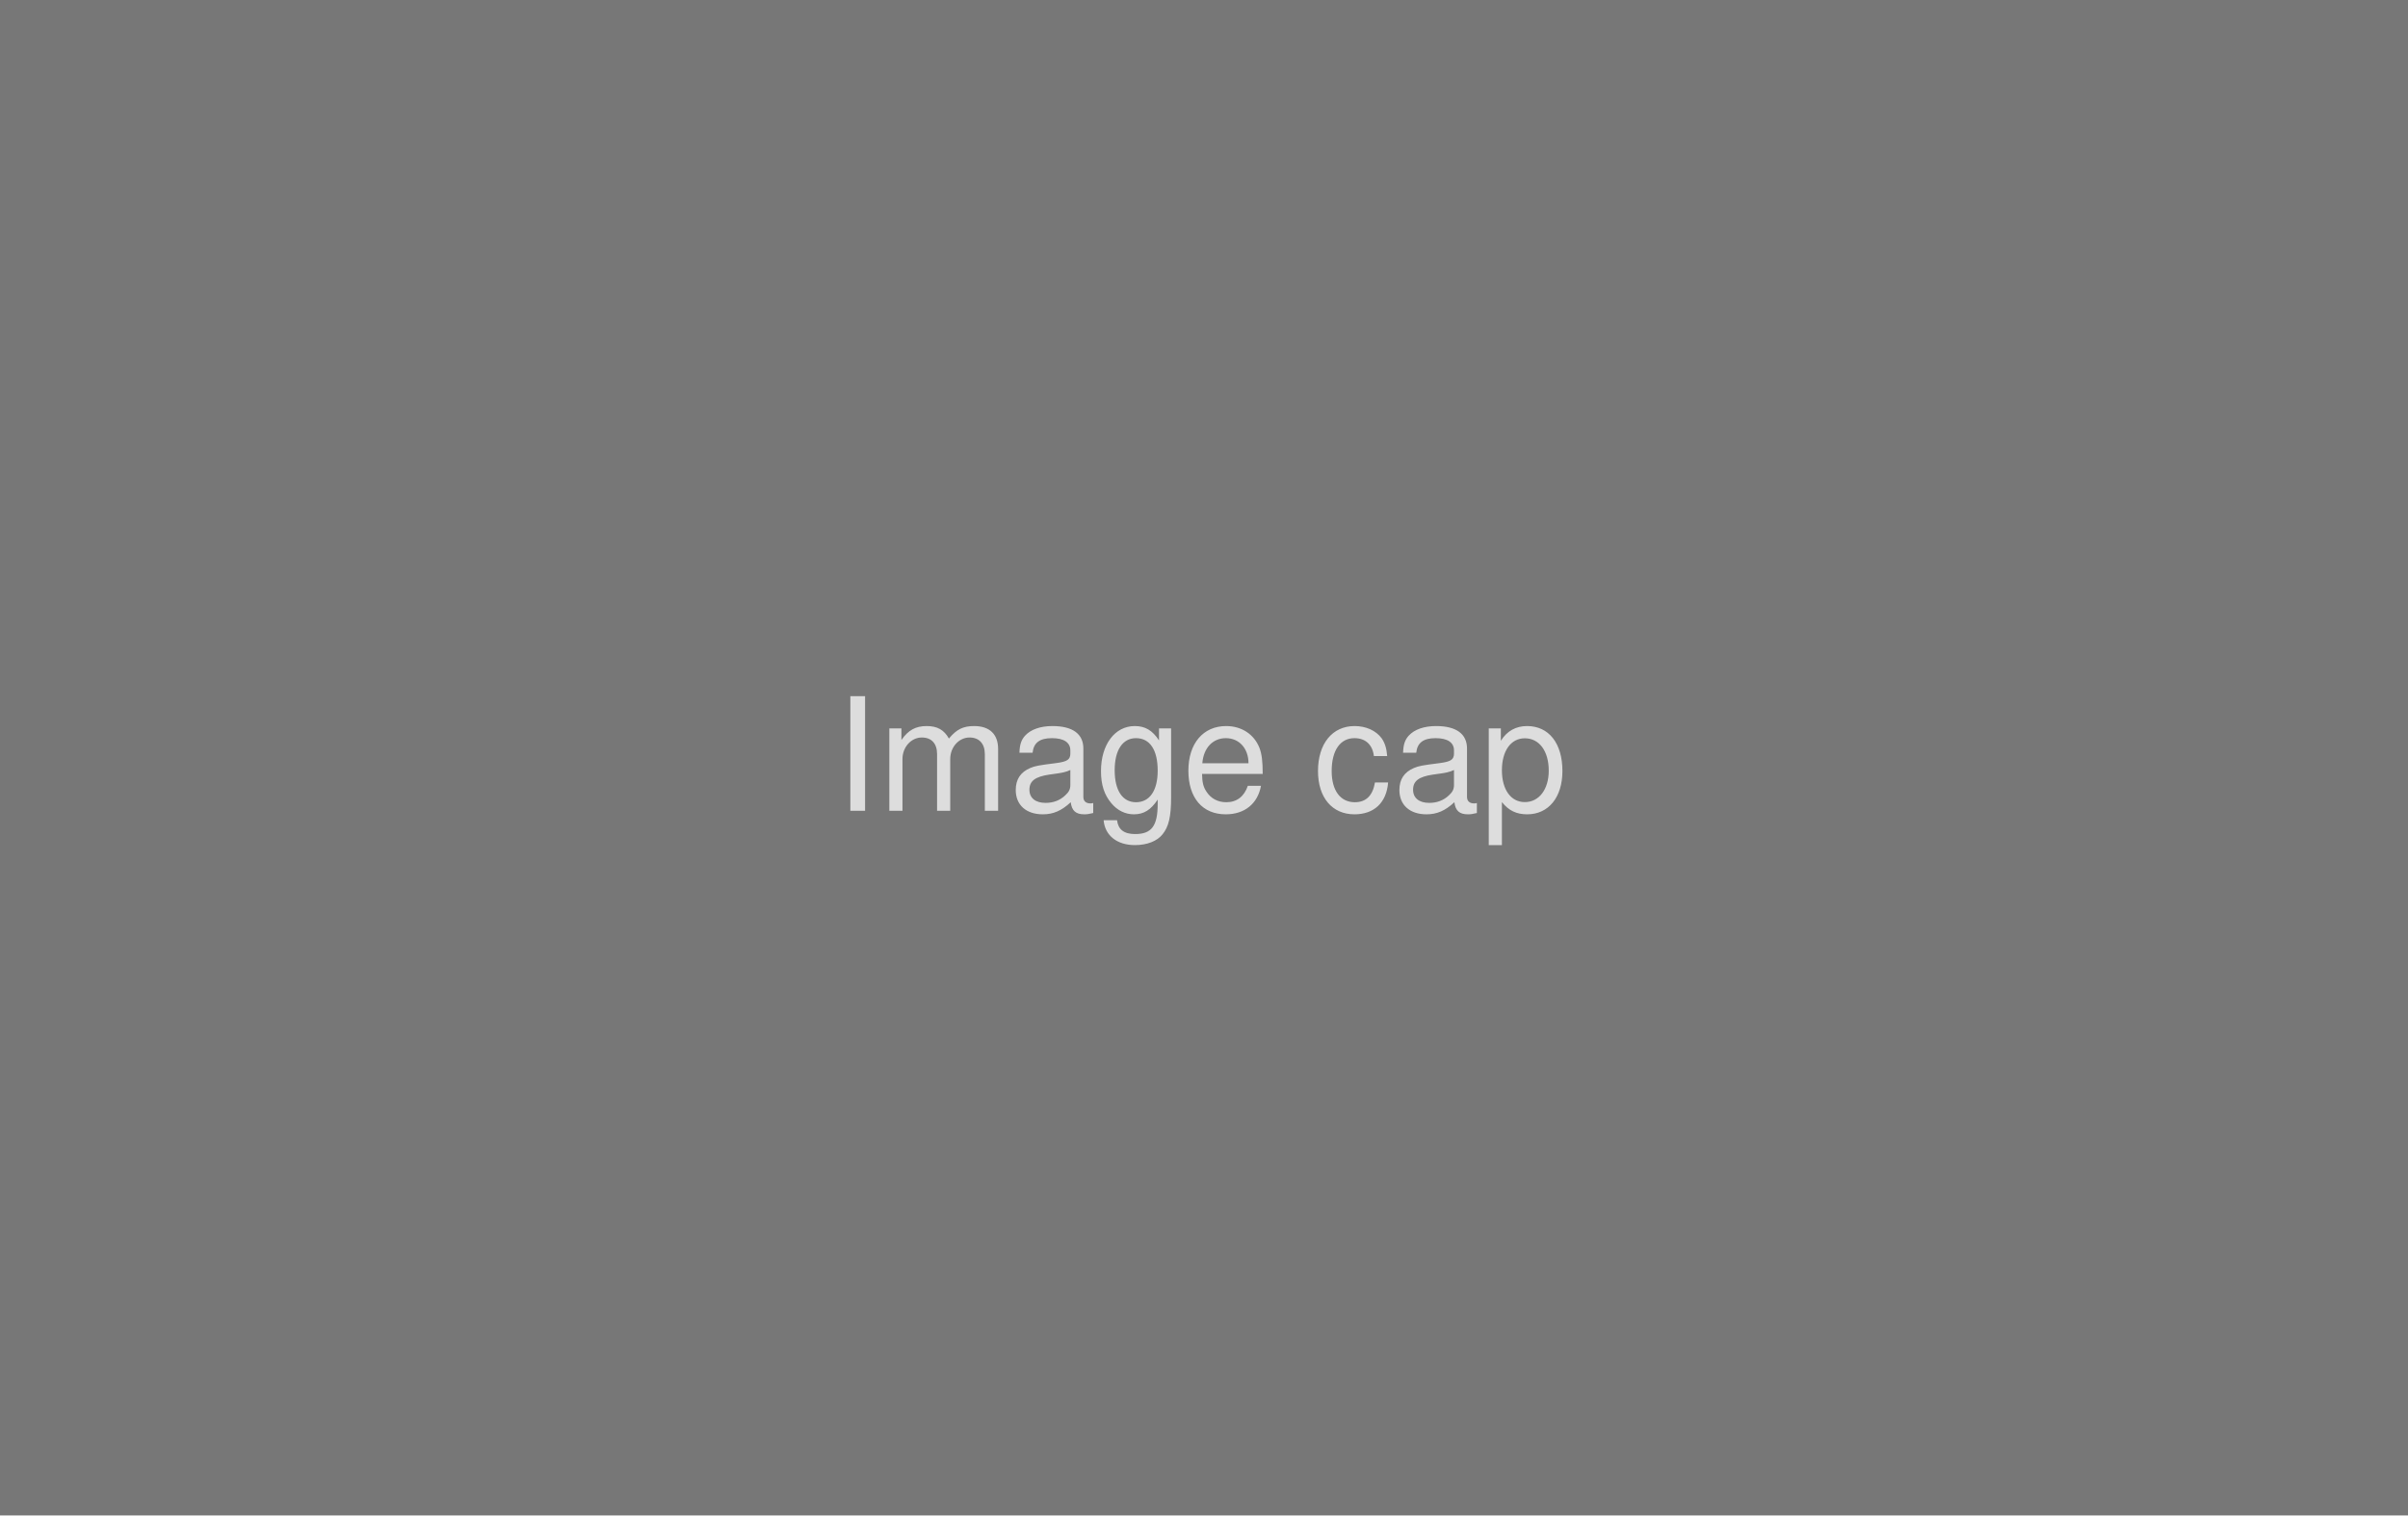
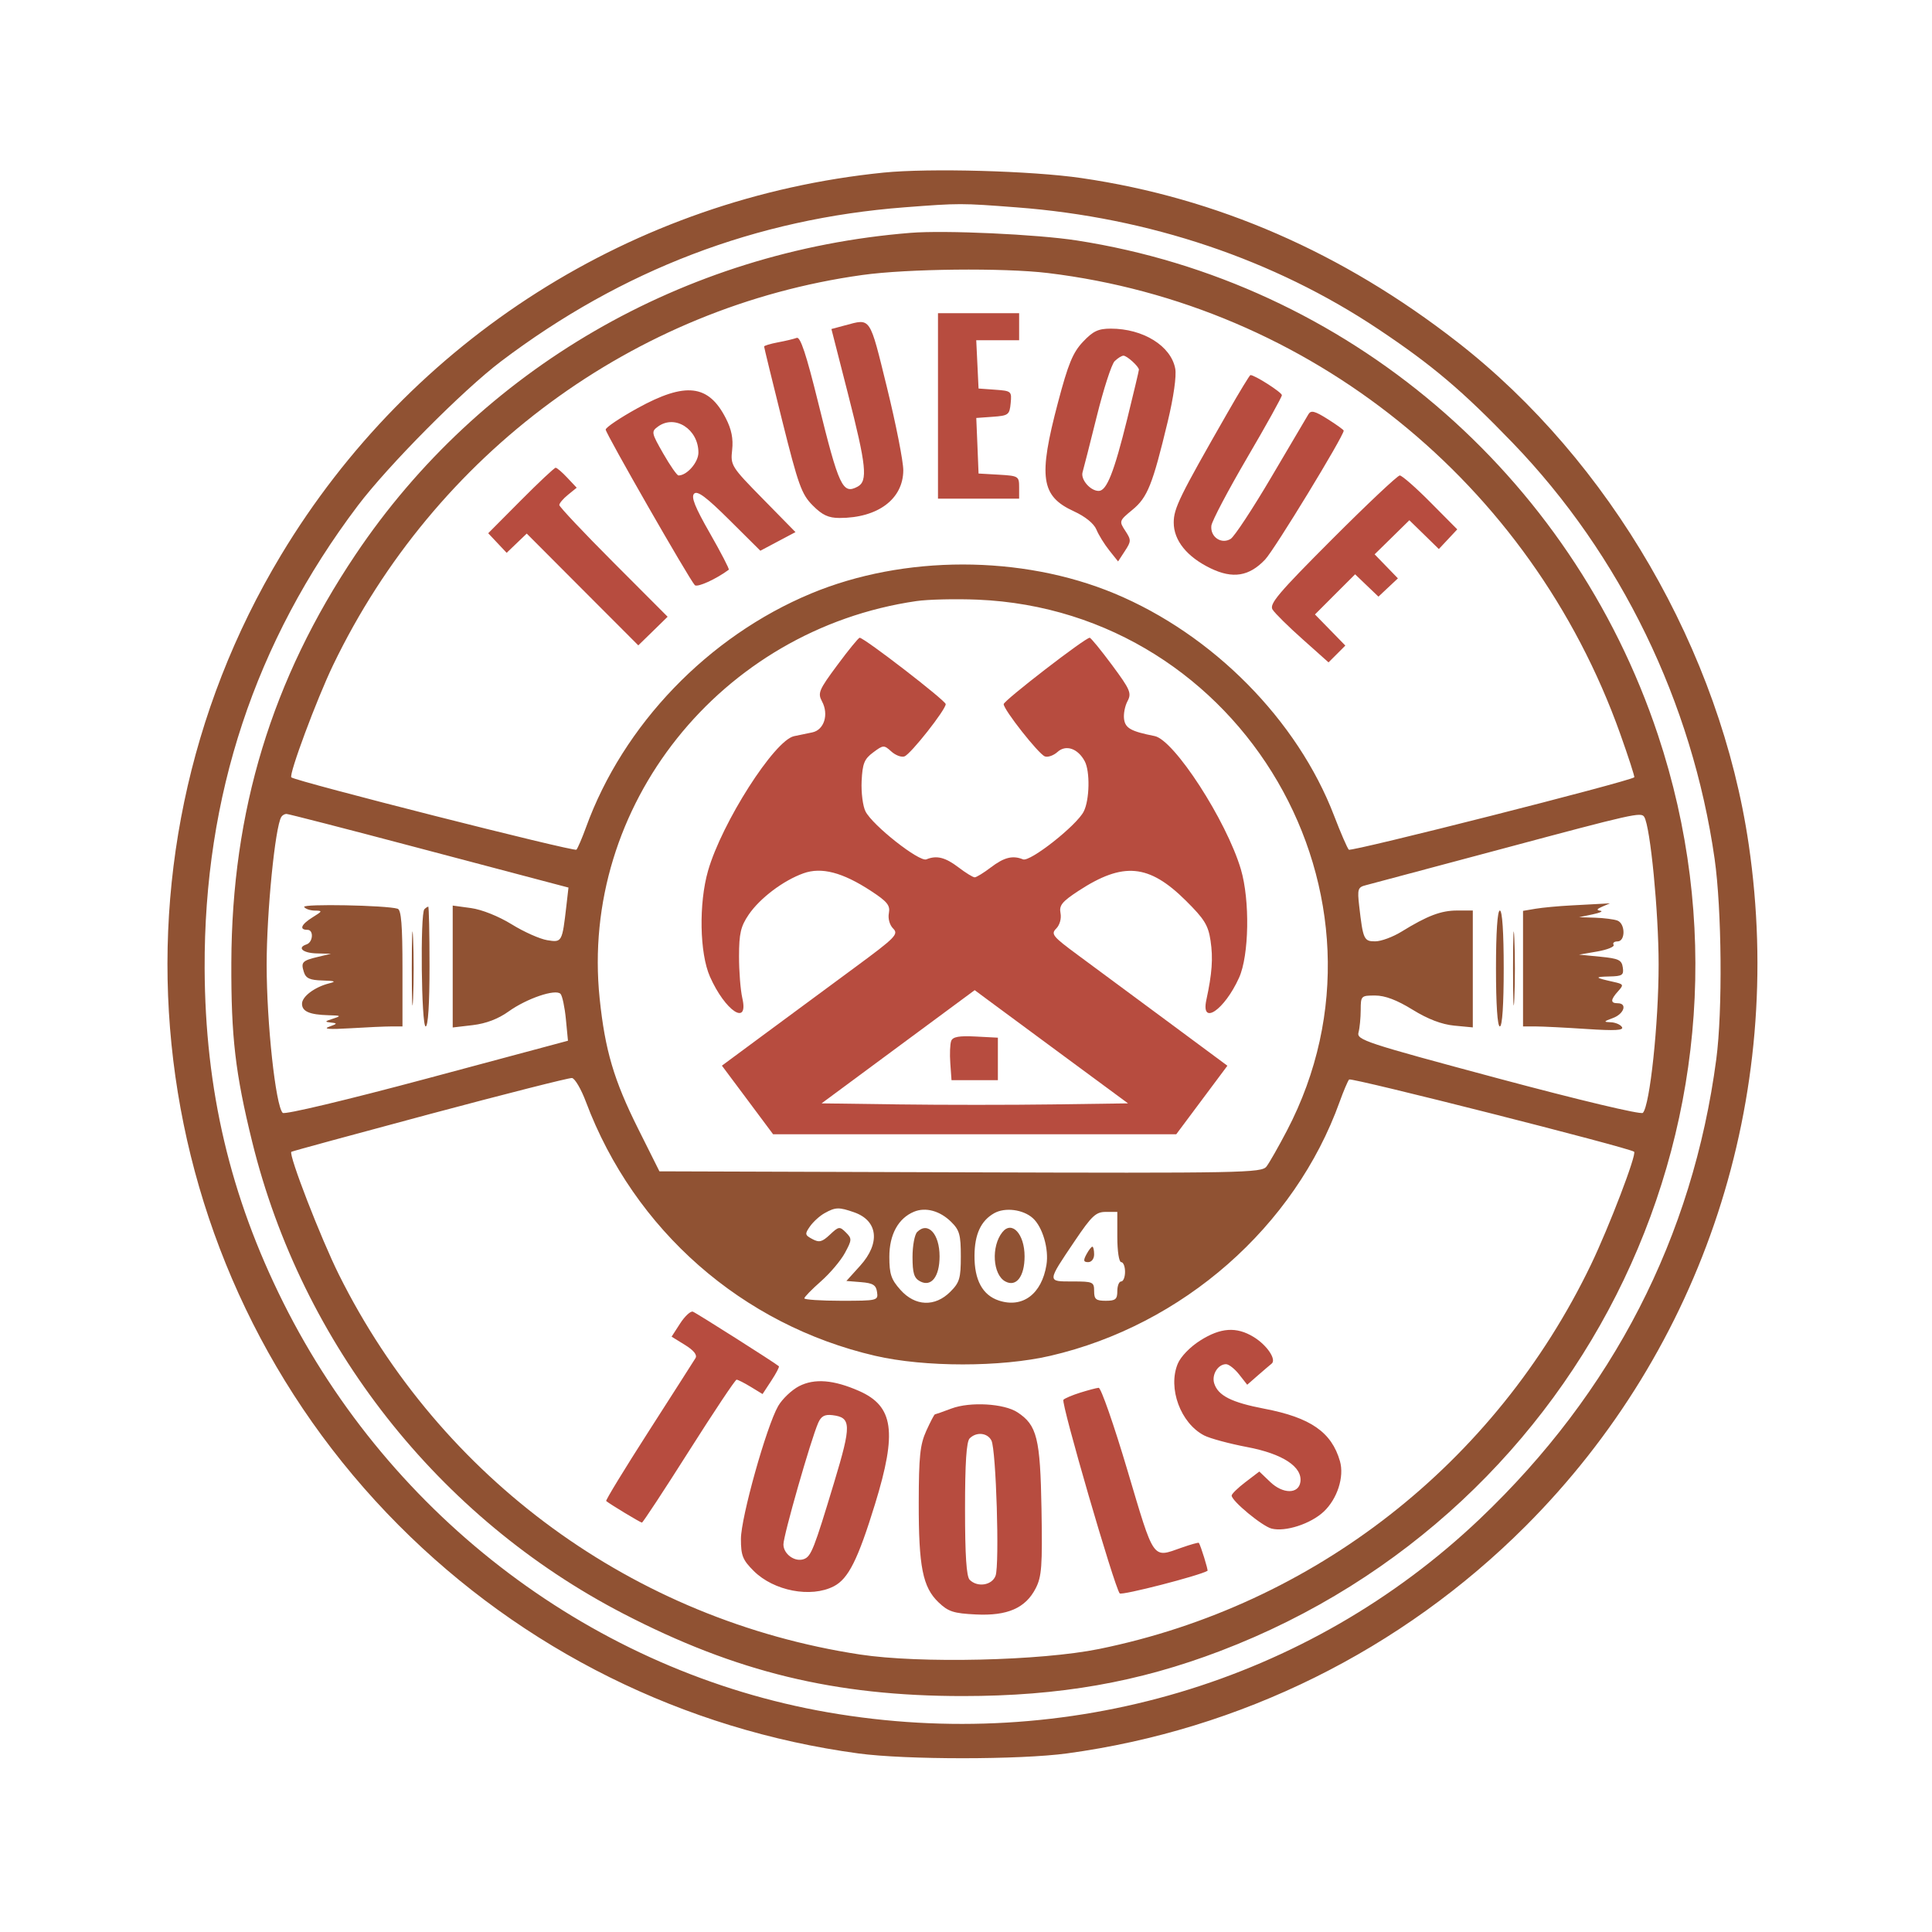
- <svg xmlns="http://www.w3.org/2000/svg" width="286" height="180" viewBox="0 0 286 180" preserveAspectRatio="none">
-   <defs>
-     <style type="text/css">#holder_18f2cdbfee9 text { fill:rgba(255,255,255,.75);font-weight:normal;font-family:Helvetica, monospace;font-size:14pt } </style>
-   </defs>
-   <g id="holder_18f2cdbfee9">
-     <rect width="286" height="180" fill="#777" />
-     <g>
-       <text x="99.123" y="96.3">Image cap</text>
+ <svg xmlns="http://www.w3.org/2000/svg" width="500" height="500" version="1.1">
+   <g class="layer">
+     <g id="svg_1">
+       <path d="m242.75,105.05l0,24l10.5,0l10.5,0l0,-2.95c0,-2.85 -0.17,-2.95 -5.25,-3.25l-5.25,-0.3l-0.29,-7.19l-0.3,-7.19l4.3,-0.31c4.01,-0.29 4.31,-0.51 4.6,-3.5c0.3,-3.1 0.19,-3.2 -4,-3.5l-4.31,-0.31l-0.3,-6.25l-0.3,-6.25l5.55,0l5.55,0l0,-3.5l0,-3.5l-10.5,0l-10.5,0l0,24m-24.04,-20.85l-3.54,0.95l4.27,16.7c4.78,18.68 5.2,22.66 2.5,24.1c-3.86,2.06 -4.81,0.05 -10.18,-21.7c-3.1,-12.57 -4.63,-17.17 -5.57,-16.81c-0.72,0.27 -2.91,0.8 -4.87,1.16c-1.96,0.37 -3.57,0.86 -3.57,1.08c0,0.23 2.1,8.84 4.67,19.14c4.18,16.73 5.02,19.08 7.9,21.98c2.49,2.51 4.08,3.25 6.96,3.25c9.91,0 16.45,-4.89 16.49,-12.33c0.01,-2.29 -1.89,-11.93 -4.22,-21.42c-4.57,-18.58 -4.11,-17.9 -10.84,-16.1m61.56,4.26c-2.62,2.77 -3.82,5.7 -6.46,15.68c-5.14,19.42 -4.44,24.26 4.1,28.18c2.95,1.35 5.19,3.17 5.84,4.73c0.57,1.39 2.07,3.81 3.33,5.39l2.28,2.86l1.76,-2.7c1.65,-2.52 1.66,-2.85 0.1,-5.23c-1.63,-2.49 -1.59,-2.6 1.86,-5.44c3.9,-3.21 5.2,-6.47 9.14,-22.88c1.51,-6.29 2.29,-11.76 1.93,-13.65c-1.1,-5.88 -8.3,-10.35 -16.68,-10.35c-3.24,0 -4.59,0.64 -7.2,3.41m8.19,5.02c-0.79,0.79 -2.86,7.2 -4.61,14.25c-1.75,7.05 -3.41,13.56 -3.68,14.47c-0.56,1.87 2,4.85 4.17,4.85c2.07,0 3.97,-4.8 7.4,-18.69c1.65,-6.71 3.01,-12.41 3.01,-12.68c0,-0.82 -3.09,-3.63 -4,-3.63c-0.47,0 -1.5,0.65 -2.29,1.43m29.29,13.22c-12.53,21.88 -13.98,24.83 -13.99,28.52c-0.01,4.64 3.41,8.89 9.54,11.86c5.75,2.78 10,2.09 14.13,-2.29c2.44,-2.59 20.32,-31.93 20.32,-33.34c0,-0.21 -1.87,-1.55 -4.15,-2.99c-3.32,-2.1 -4.32,-2.35 -4.97,-1.27c-0.45,0.75 -4.77,8.07 -9.6,16.27c-4.83,8.2 -9.57,15.4 -10.53,16c-2.4,1.49 -5.33,-0.5 -5,-3.4c0.14,-1.21 4.31,-9.12 9.25,-17.57c4.95,-8.45 9,-15.75 9,-16.22c0,-0.73 -7.09,-5.26 -8.14,-5.2c-0.2,0.01 -2.84,4.35 -5.86,9.63m-152.75,-1.07c-4.54,2.5 -8.25,5 -8.25,5.55c0,1 21.5,38.53 23.06,40.25c0.61,0.68 5.55,-1.56 8.8,-3.99c0.19,-0.15 -2,-4.38 -4.87,-9.41c-3.9,-6.81 -4.94,-9.43 -4.1,-10.27c0.85,-0.85 3.17,0.89 9.14,6.82l8,7.95l4.54,-2.41l4.55,-2.41l-8.42,-8.58c-8.22,-8.37 -8.41,-8.68 -7.97,-12.69c0.32,-2.89 -0.16,-5.32 -1.63,-8.18c-4.48,-8.79 -10.42,-9.47 -22.85,-2.63m5.28,4.77c-1.77,1.3 -1.71,1.6 1.38,7c1.78,3.11 3.55,5.65 3.94,5.65c2.19,0 5.15,-3.4 5.15,-5.92c0,-6.05 -6.06,-9.95 -10.47,-6.73m-35.5,19.12l-8.43,8.48l2.38,2.53l2.39,2.54l2.6,-2.49l2.6,-2.49l14.43,14.47l14.44,14.46l3.8,-3.7l3.79,-3.71l-14.01,-14.04c-7.71,-7.72 -14.02,-14.42 -14.02,-14.87c0,-0.46 1.01,-1.65 2.25,-2.65l2.25,-1.83l-2.43,-2.58c-1.33,-1.43 -2.69,-2.59 -3.02,-2.59c-0.33,0 -4.39,3.81 -9.02,8.47m209.96,10.04c-13.91,13.93 -16.31,16.76 -15.4,18.2c0.59,0.94 4.09,4.4 7.78,7.68l6.7,5.98l2.18,-2.17l2.17,-2.18l-3.93,-4.03l-3.93,-4.02l5.19,-5.2l5.2,-5.19l3.02,2.89l3.02,2.89l2.52,-2.37l2.52,-2.36l-3.01,-3.11l-3.02,-3.11l4.5,-4.41l4.49,-4.41l3.82,3.72l3.81,3.73l2.39,-2.55l2.38,-2.54l-6.92,-6.97c-3.8,-3.84 -7.39,-6.98 -7.96,-6.98c-0.57,0 -8.45,7.43 -17.52,16.51m-128.03,32.55c-4.79,6.45 -5.13,7.26 -3.97,9.42c1.8,3.37 0.55,7.37 -2.51,8.01c-1.36,0.28 -3.49,0.72 -4.73,0.98c-5.07,1.07 -18.69,22.39 -22.26,34.84c-2.42,8.44 -2.19,21.32 0.49,27.39c3.95,8.92 10.09,12.99 8.38,5.55c-0.47,-2.06 -0.86,-6.94 -0.85,-10.84c0.01,-5.9 0.44,-7.71 2.5,-10.75c2.91,-4.27 8.95,-8.83 14.17,-10.7c4.68,-1.67 10.11,-0.25 17.44,4.54c4.28,2.8 5.05,3.76 4.67,5.77c-0.27,1.41 0.19,3.07 1.12,4c1.44,1.44 0.58,2.31 -9.67,9.87c-6.18,4.56 -16.51,12.18 -22.95,16.94l-11.71,8.66l6.63,8.88l6.62,8.88l52.17,0l52.16,0l6.62,-8.87l6.62,-8.87l-15.7,-11.63c-8.64,-6.4 -18.96,-14.04 -22.94,-16.97c-6.58,-4.85 -7.09,-5.47 -5.66,-6.9c0.91,-0.92 1.38,-2.58 1.11,-3.99c-0.39,-2.01 0.39,-2.97 4.66,-5.77c11.57,-7.56 18.22,-6.95 27.79,2.55c4.79,4.75 5.78,6.35 6.38,10.35c0.68,4.56 0.4,8.44 -1.09,15.35c-1.46,6.78 4.68,2.61 8.46,-5.75c2.61,-5.75 2.85,-20.06 0.48,-28.07c-3.75,-12.62 -17.25,-33.48 -22.33,-34.49c-6.1,-1.21 -7.57,-2.02 -7.9,-4.36c-0.19,-1.31 0.21,-3.41 0.89,-4.67c1.1,-2.07 0.71,-2.98 -4.01,-9.35c-2.88,-3.88 -5.48,-7.06 -5.78,-7.06c-1.18,0 -22.26,16.27 -22.26,17.18c0,1.45 9.01,12.89 10.65,13.52c0.78,0.3 2.27,-0.22 3.3,-1.16c2.16,-1.95 5.26,-0.89 7.03,2.42c1.4,2.62 1.26,10.01 -0.26,13c-1.83,3.62 -13.91,13.14 -15.72,12.39c-2.66,-1.09 -4.89,-0.53 -8.33,2.09c-1.85,1.41 -3.73,2.56 -4.17,2.56c-0.45,0 -2.33,-1.15 -4.17,-2.56c-3.44,-2.62 -5.68,-3.18 -8.33,-2.09c-1.81,0.75 -13.87,-8.74 -15.75,-12.39c-0.7,-1.35 -1.15,-4.89 -1.01,-7.86c0.22,-4.55 0.68,-5.71 2.98,-7.42c2.63,-1.96 2.8,-1.97 4.72,-0.23c1.09,0.98 2.62,1.55 3.4,1.25c1.64,-0.63 10.66,-12.07 10.66,-13.52c0,-0.91 -21.09,-17.18 -22.27,-17.18c-0.3,0 -2.9,3.18 -5.77,7.06m15.72,98.79l-19.81,14.65l20.13,0.27c11.07,0.15 28.92,0.15 39.65,0l19.53,-0.27l-16.27,-12c-8.95,-6.6 -17.88,-13.19 -19.84,-14.65l-3.57,-2.65l-19.82,14.65m13.74,-1.51c-0.3,0.79 -0.41,3.4 -0.23,5.8l0.31,4.36l6,0l6,0l0,-5.5l0,-5.5l-5.76,-0.3c-4.3,-0.22 -5.91,0.07 -6.32,1.14m-70.14,73.1l-2.22,3.44l3.47,2.14c2.25,1.39 3.21,2.59 2.72,3.4c-0.41,0.68 -5.87,9.21 -12.12,18.96c-6.25,9.74 -11.2,17.86 -11,18.03c0.9,0.78 8.87,5.59 9.25,5.59c0.24,0 5.71,-8.32 12.16,-18.5c6.45,-10.17 12,-18.5 12.34,-18.49c0.34,0 1.99,0.84 3.67,1.86l3.05,1.86l2.27,-3.46c1.25,-1.9 2.13,-3.59 1.95,-3.74c-0.96,-0.85 -21.35,-13.79 -22.25,-14.12c-0.59,-0.22 -2.07,1.15 -3.29,3.03m134.59,4.43c-2.63,1.66 -5.06,4.18 -5.82,6.02c-2.62,6.31 0.73,15.39 6.83,18.55c1.5,0.78 6.51,2.13 11.14,3.01c9.19,1.74 14.33,5.11 13.77,9.03c-0.45,3.16 -4.52,3.16 -7.82,-0.01l-2.81,-2.69l-3.58,2.73c-1.97,1.5 -3.58,3.07 -3.58,3.49c0,1.4 7.91,7.94 10.34,8.55c3.58,0.9 10.09,-1.22 13.47,-4.37c3.53,-3.3 5.38,-9.03 4.22,-13.07c-2.15,-7.51 -7.61,-11.3 -19.55,-13.58c-8.51,-1.63 -11.98,-3.38 -12.99,-6.55c-0.71,-2.25 0.96,-4.98 3.06,-4.98c0.72,0 2.24,1.2 3.39,2.66l2.09,2.66l2.74,-2.4c1.5,-1.31 3.11,-2.68 3.57,-3.05c1.34,-1.04 -1.18,-4.8 -4.66,-6.92c-4.43,-2.7 -8.53,-2.43 -13.81,0.92m-103.84,11.83c-1.9,0.99 -4.33,3.3 -5.39,5.13c-3.02,5.24 -9.64,28.86 -9.64,34.41c0,4.28 0.45,5.42 3.3,8.26c5.19,5.19 14.82,7.04 20.74,3.98c3.77,-1.95 6.23,-6.86 10.68,-21.32c5.73,-18.63 4.8,-25.27 -4.1,-29.21c-6.62,-2.92 -11.58,-3.32 -15.59,-1.25m72.8,1.66c-2.02,0.63 -3.99,1.46 -4.37,1.85c-0.7,0.7 13.21,48.52 14.57,50.11c0.51,0.59 20.53,-4.56 22.72,-5.84c0.23,-0.14 -1.78,-6.62 -2.24,-7.24c-0.11,-0.14 -2.13,0.42 -4.48,1.25c-7.61,2.69 -6.98,3.59 -13.99,-19.99c-3.51,-11.82 -6.87,-21.45 -7.46,-21.39c-0.6,0.05 -2.73,0.62 -4.75,1.25m-33.33,4.11c-2.2,0.83 -4.14,1.51 -4.3,1.52c-0.16,0 -1.17,1.92 -2.23,4.26c-1.61,3.56 -1.93,6.59 -1.95,18.56c-0.03,16.6 1.02,21.9 5.11,25.81c2.52,2.42 3.89,2.87 9.65,3.15c8.19,0.41 12.88,-1.64 15.51,-6.77c1.56,-3.04 1.75,-5.75 1.5,-20.5c-0.32,-18.36 -1.16,-21.73 -6.23,-25.05c-3.48,-2.28 -12.25,-2.78 -17.06,-0.98m-34.5,3.72c-1.9,4.31 -9,29.13 -9,31.45c0,2.53 3.02,4.67 5.33,3.79c1.85,-0.71 2.59,-2.59 7.79,-19.82c4.52,-14.96 4.47,-16.83 -0.46,-17.42c-1.98,-0.24 -2.9,0.27 -3.66,2m39.2,4.01c-0.84,0.84 -1.2,6.33 -1.2,18.3c0,11.97 0.36,17.46 1.2,18.3c2.02,2.03 5.78,1.44 6.7,-1.05c1.05,-2.85 0.15,-32.65 -1.07,-35c-1.04,-2.02 -3.89,-2.29 -5.63,-0.55" fill="#b74c3f" fill-rule="evenodd" id="path1" />
+       <path d="m228.66,44.67c-64.71,6.55 -122.29,43.1 -155.92,98.97c-48.55,80.66 -35.99,184.35 30.41,251.06c32.14,32.29 73.75,52.95 119.01,59.09c12.24,1.66 41.8,1.65 54,-0.01c44.94,-6.11 86.56,-26.73 118.6,-58.76c46.11,-46.11 67.38,-110.99 57.82,-176.38c-7.31,-50.05 -35.88,-99.35 -75.42,-130.13c-29.75,-23.17 -62.15,-37.3 -97.31,-42.43c-12.82,-1.87 -39.38,-2.6 -51.19,-1.41m5.47,8.98c-38.44,2.94 -73.16,16.19 -104.47,39.87c-9.89,7.49 -29.22,26.97 -37.07,37.36c-26.63,35.28 -39.81,75.12 -39.63,119.76c0.13,31.46 6.6,58.92 20.37,86.5c27.87,55.81 80.73,95.57 140.97,106.02c61.87,10.73 124.25,-7.8 168.73,-50.12c34.4,-32.73 55.06,-72.9 61.14,-118.9c1.66,-12.5 1.43,-38.82 -0.43,-51.88c-5.8,-40.51 -24.34,-78.69 -52.29,-107.68c-13.05,-13.53 -20.76,-20.06 -34.7,-29.37c-27.01,-18.04 -59.35,-28.94 -93.59,-31.54c-14.52,-1.11 -14.73,-1.11 -29.03,-0.02m1.53,6.61c-58.72,4.7 -111.45,35.27 -143.66,83.29c-21.67,32.3 -32,66.26 -32.13,105.59c-0.07,19.19 1.02,28.58 5.39,46.34c12.9,52.43 48.19,97.33 95.99,122.1c29.21,15.14 54.79,21.36 87.91,21.36c25.07,0 45.42,-3.57 66.7,-11.69c95.39,-36.4 145.26,-140.83 113.21,-237.07c-22.53,-67.68 -80.66,-117.13 -150.41,-127.95c-10.27,-1.59 -34.11,-2.69 -43,-1.97m-12.5,10.91c-59.11,8.24 -110.61,46.21 -136.96,100.97c-4.25,8.83 -11.52,28.38 -10.8,29.04c1.1,1.01 73.27,19.32 73.78,18.72c0.36,-0.42 1.47,-3.01 2.47,-5.76c9.63,-26.59 31.64,-49.46 58.27,-60.55c24.02,-10 54.47,-10 78.49,0c25.48,10.61 47.38,32.77 56.86,57.54c1.69,4.4 3.4,8.35 3.8,8.77c0.57,0.61 72.76,-17.7 73.88,-18.74c0.15,-0.14 -1.49,-5.21 -3.65,-11.27c-23.16,-64.93 -80.44,-111.04 -148.11,-119.23c-11.43,-1.38 -36.37,-1.12 -48.03,0.51m14,84.39c-50.7,7.37 -87.13,53.07 -81.97,102.84c1.39,13.41 3.69,21.18 9.97,33.74l5.5,11l77.89,0.25c73.28,0.24 77.96,0.15 79.22,-1.5c0.74,-0.96 3.11,-5.13 5.27,-9.25c31.7,-60.6 -11.4,-134.57 -80.06,-137.45c-5.68,-0.23 -12.79,-0.07 -15.82,0.37m-164.36,55.86c-1.6,2.59 -3.79,24.65 -3.79,38.22c0,15.11 2.31,36.49 4.15,38.37c0.49,0.51 16.51,-3.31 37.35,-8.89l36.48,-9.78l-0.54,-5.6c-0.3,-3.08 -0.92,-6.02 -1.38,-6.52c-1.25,-1.37 -8.74,1.17 -13.45,4.55c-2.67,1.92 -5.82,3.12 -9.25,3.53l-5.21,0.61l0,-15.77l0,-15.78l4.75,0.65c2.79,0.38 7.13,2.12 10.51,4.2c3.16,1.96 7.3,3.8 9.2,4.11c3.83,0.62 3.87,0.54 4.96,-8.9l0.54,-4.72l-3.73,-0.98c-2.05,-0.54 -18.28,-4.83 -36.07,-9.53c-17.78,-4.71 -32.72,-8.55 -33.19,-8.55c-0.46,0 -1.07,0.35 -1.33,0.78m315.86,8.28c-18.15,4.86 -34,9.09 -35.22,9.4c-2.02,0.51 -2.18,1.01 -1.69,5.3c1,8.74 1.23,9.24 4.18,9.22c1.51,-0.01 4.53,-1.13 6.73,-2.48c6.79,-4.18 10.28,-5.5 14.47,-5.5l4.03,0l0,15.12l0,15.13l-4.83,-0.46c-3.24,-0.32 -6.8,-1.68 -10.77,-4.13c-4.05,-2.5 -7.12,-3.66 -9.67,-3.66c-3.64,0 -3.73,0.08 -3.74,3.75c-0.01,2.06 -0.26,4.67 -0.57,5.81c-0.52,1.93 1.71,2.66 36.09,11.88c20.92,5.6 37.01,9.44 37.5,8.93c1.82,-1.86 4.08,-23.11 4.08,-38.37c0,-13.69 -2.14,-35.66 -3.72,-38.22c-0.8,-1.3 -2.64,-0.89 -36.87,8.28m-309.94,15.02c0.31,0.5 1.55,0.93 2.75,0.94c2.05,0.03 2.01,0.14 -0.56,1.73c-2.99,1.86 -3.56,3.25 -1.33,3.25c1.66,0 1.44,3.21 -0.25,3.77c-2.52,0.84 -0.97,2.23 2.58,2.33l3.75,0.1l-3.3,0.78c-4.15,0.99 -4.53,1.39 -3.72,3.94c0.52,1.64 1.55,2.1 4.84,2.19c3.27,0.1 3.64,0.26 1.68,0.75c-3.73,0.95 -7,3.4 -7,5.27c0,1.99 1.94,2.83 6.84,2.97c3.3,0.08 3.42,0.17 1.16,0.9c-2.14,0.68 -2.21,0.82 -0.5,1c1.74,0.17 1.67,0.31 -0.5,1.08c-1.66,0.59 0.15,0.72 5.41,0.4c4.34,-0.27 9.18,-0.48 10.75,-0.48l2.84,0l0,-15.04c0,-11.15 -0.32,-15.13 -1.25,-15.42c-2.91,-0.9 -24.73,-1.32 -24.19,-0.46m327.94,-0.4c-3.3,0.17 -7.46,0.56 -9.25,0.86l-3.25,0.55l0,14.95l0,14.96l3.25,0c1.79,0 7.71,0.3 13.16,0.66c7.41,0.49 9.73,0.36 9.19,-0.5c-0.39,-0.64 -1.7,-1.2 -2.9,-1.24c-1.93,-0.07 -1.87,-0.2 0.55,-1.09c2.9,-1.06 3.81,-3.83 1.25,-3.83c-1.93,0 -1.89,-0.91 0.12,-3.13c1.5,-1.66 1.42,-1.82 -1.25,-2.41c-4.84,-1.08 -5.01,-1.3 -1.05,-1.39c3.37,-0.07 3.79,-0.34 3.5,-2.32c-0.27,-1.95 -1.07,-2.33 -5.82,-2.79l-5.5,-0.54l4.74,-0.82c2.61,-0.46 4.5,-1.23 4.2,-1.72c-0.31,-0.48 0.15,-0.88 1.01,-0.88c2.08,0 2.06,-4.6 -0.03,-5.4c-0.87,-0.33 -3.45,-0.66 -5.75,-0.74l-4.17,-0.13l3.5,-0.73c1.93,-0.41 2.83,-0.83 2,-0.94c-1.07,-0.15 -0.93,-0.45 0.5,-1.06l2,-0.86l-2,0.11c-1.1,0.07 -4.7,0.26 -8,0.43m-296.83,0.98c-1.11,1.11 -0.78,30.34 0.33,30.34c0.63,0 1,-5.84 1,-15.5c0,-8.53 -0.15,-15.5 -0.33,-15.5c-0.18,0 -0.63,0.3 -1,0.66m-3.26,15.34c0,8.52 0.15,12.01 0.34,7.75c0.19,-4.27 0.19,-11.24 0,-15.5c-0.19,-4.27 -0.34,-0.78 -0.34,7.75m280.59,0c0,9.33 0.38,15 1,15c0.63,0 1,-5.67 1,-15c0,-9.34 -0.37,-15 -1,-15c-0.62,0 -1,5.66 -1,15m4.41,0c0,8.52 0.15,12.01 0.34,7.75c0.19,-4.27 0.19,-11.24 0,-15.5c-0.19,-4.27 -0.34,-0.78 -0.34,7.75m-280.41,37.7c-19.52,5.23 -35.62,9.61 -35.76,9.75c-0.77,0.71 7.65,22.44 12.31,31.79c26.33,52.89 76.36,89.37 134.81,98.3c15.48,2.37 46.86,1.64 61.94,-1.43c55.63,-11.34 102.53,-48 127.3,-99.5c4.69,-9.76 11.86,-28.53 11.15,-29.18c-1.09,-0.99 -73.26,-19.29 -73.76,-18.7c-0.36,0.42 -1.46,3.02 -2.45,5.77c-11.63,32.36 -40.6,57.8 -74.86,65.74c-12.81,2.97 -32.54,2.97 -45.35,0c-34.41,-7.97 -62.39,-32.54 -74.85,-65.72c-1.24,-3.31 -2.87,-6.09 -3.62,-6.17c-0.74,-0.08 -17.33,4.13 -36.86,9.35m102.25,25.62c-1.25,0.69 -2.94,2.23 -3.78,3.42c-1.39,1.99 -1.34,2.25 0.61,3.29c1.76,0.95 2.52,0.76 4.54,-1.14c2.28,-2.15 2.52,-2.18 4.13,-0.58c1.6,1.6 1.59,1.91 -0.24,5.3c-1.06,1.97 -3.86,5.29 -6.22,7.36c-2.36,2.08 -4.29,4.06 -4.29,4.4c0,0.34 4.31,0.63 9.57,0.63c9.36,0 9.57,-0.06 9.25,-2.25c-0.25,-1.82 -1.05,-2.32 -4.12,-2.57l-3.81,-0.31l3.56,-3.94c5.28,-5.85 4.62,-11.67 -1.57,-13.83c-3.94,-1.37 -4.81,-1.35 -7.63,0.22m23.14,-0.37c-4.08,1.69 -6.39,5.91 -6.39,11.66c0,4.48 0.47,5.88 2.88,8.57c3.81,4.27 8.93,4.46 12.9,0.49c2.4,-2.4 2.72,-3.48 2.72,-9.17c0,-5.57 -0.34,-6.8 -2.5,-8.92c-2.9,-2.86 -6.6,-3.87 -9.61,-2.63m20.72,0.4c-3.42,1.95 -5.03,5.43 -5.07,10.95c-0.05,6.32 2.08,10.25 6.3,11.64c6.15,2.03 11.1,-1.68 12.32,-9.23c0.67,-4.1 -0.99,-9.8 -3.51,-12.08c-2.52,-2.28 -7.23,-2.88 -10.04,-1.28m20.89,7.15c-7.24,10.74 -7.23,10.5 -0.6,10.5c5.31,0 5.6,0.13 5.6,2.5c0,2.11 0.47,2.5 3,2.5c2.54,0 3,-0.39 3,-2.5c0,-1.38 0.45,-2.5 1,-2.5c0.55,0 1,-1.13 1,-2.5c0,-1.38 -0.45,-2.5 -1,-2.5c-0.56,0 -1,-2.84 -1,-6.5l0,-6.5l-2.97,0c-2.57,0 -3.63,0.98 -8.03,7.5m-40.8,-2.3c-0.66,0.66 -1.2,3.56 -1.2,6.46c0,4.18 0.4,5.48 1.94,6.3c2.91,1.56 5.06,-1.18 5.06,-6.46c0,-5.82 -3.01,-9.09 -5.8,-6.3m22.05,0.05c-2.94,3.67 -2.5,11 0.77,12.75c2.83,1.52 4.98,-1.29 4.98,-6.5c0,-5.78 -3.28,-9.35 -5.75,-6.25m21.75,5.75c-0.85,1.59 -0.76,2 0.47,2c0.87,0 1.53,-0.87 1.53,-2c0,-1.1 -0.2,-2 -0.46,-2c-0.26,0 -0.95,0.9 -1.54,2" fill="#905233" fill-rule="evenodd" id="path3" />
    </g>
  </g>
</svg>
